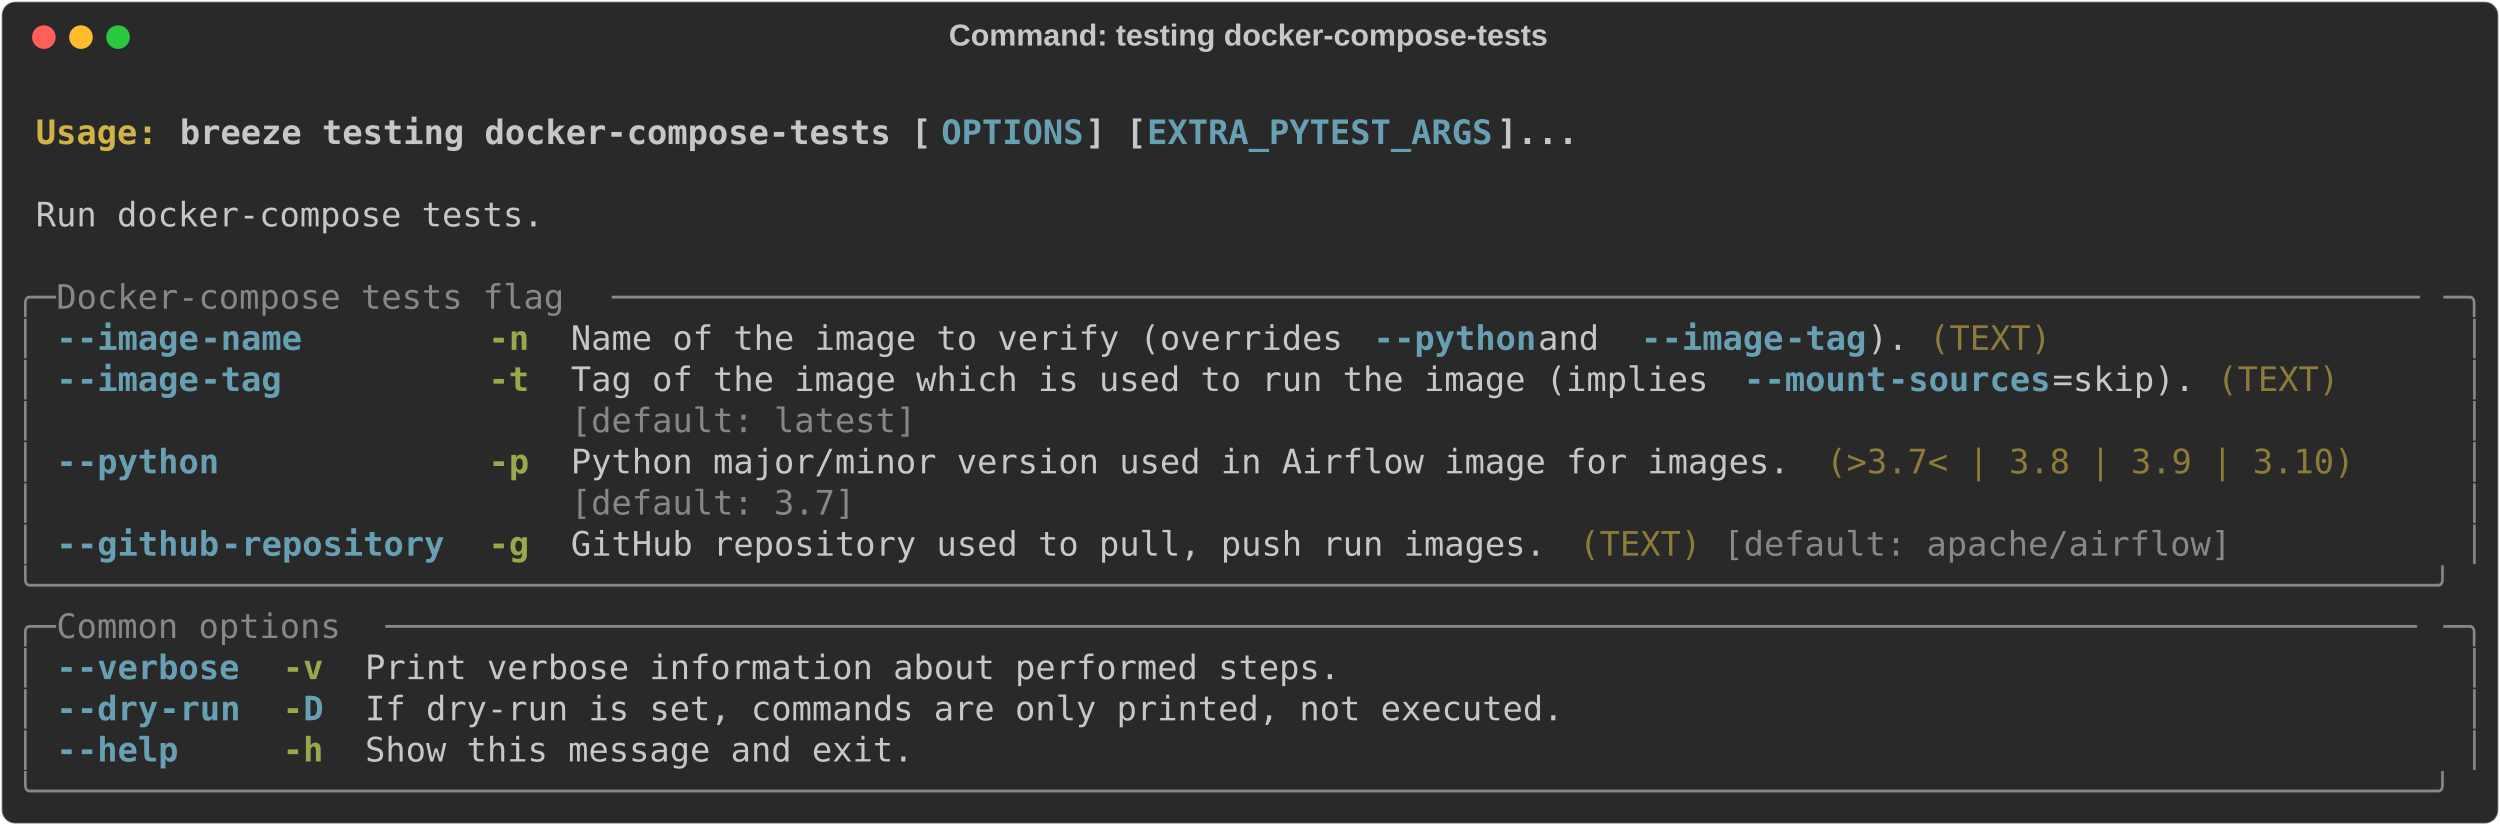
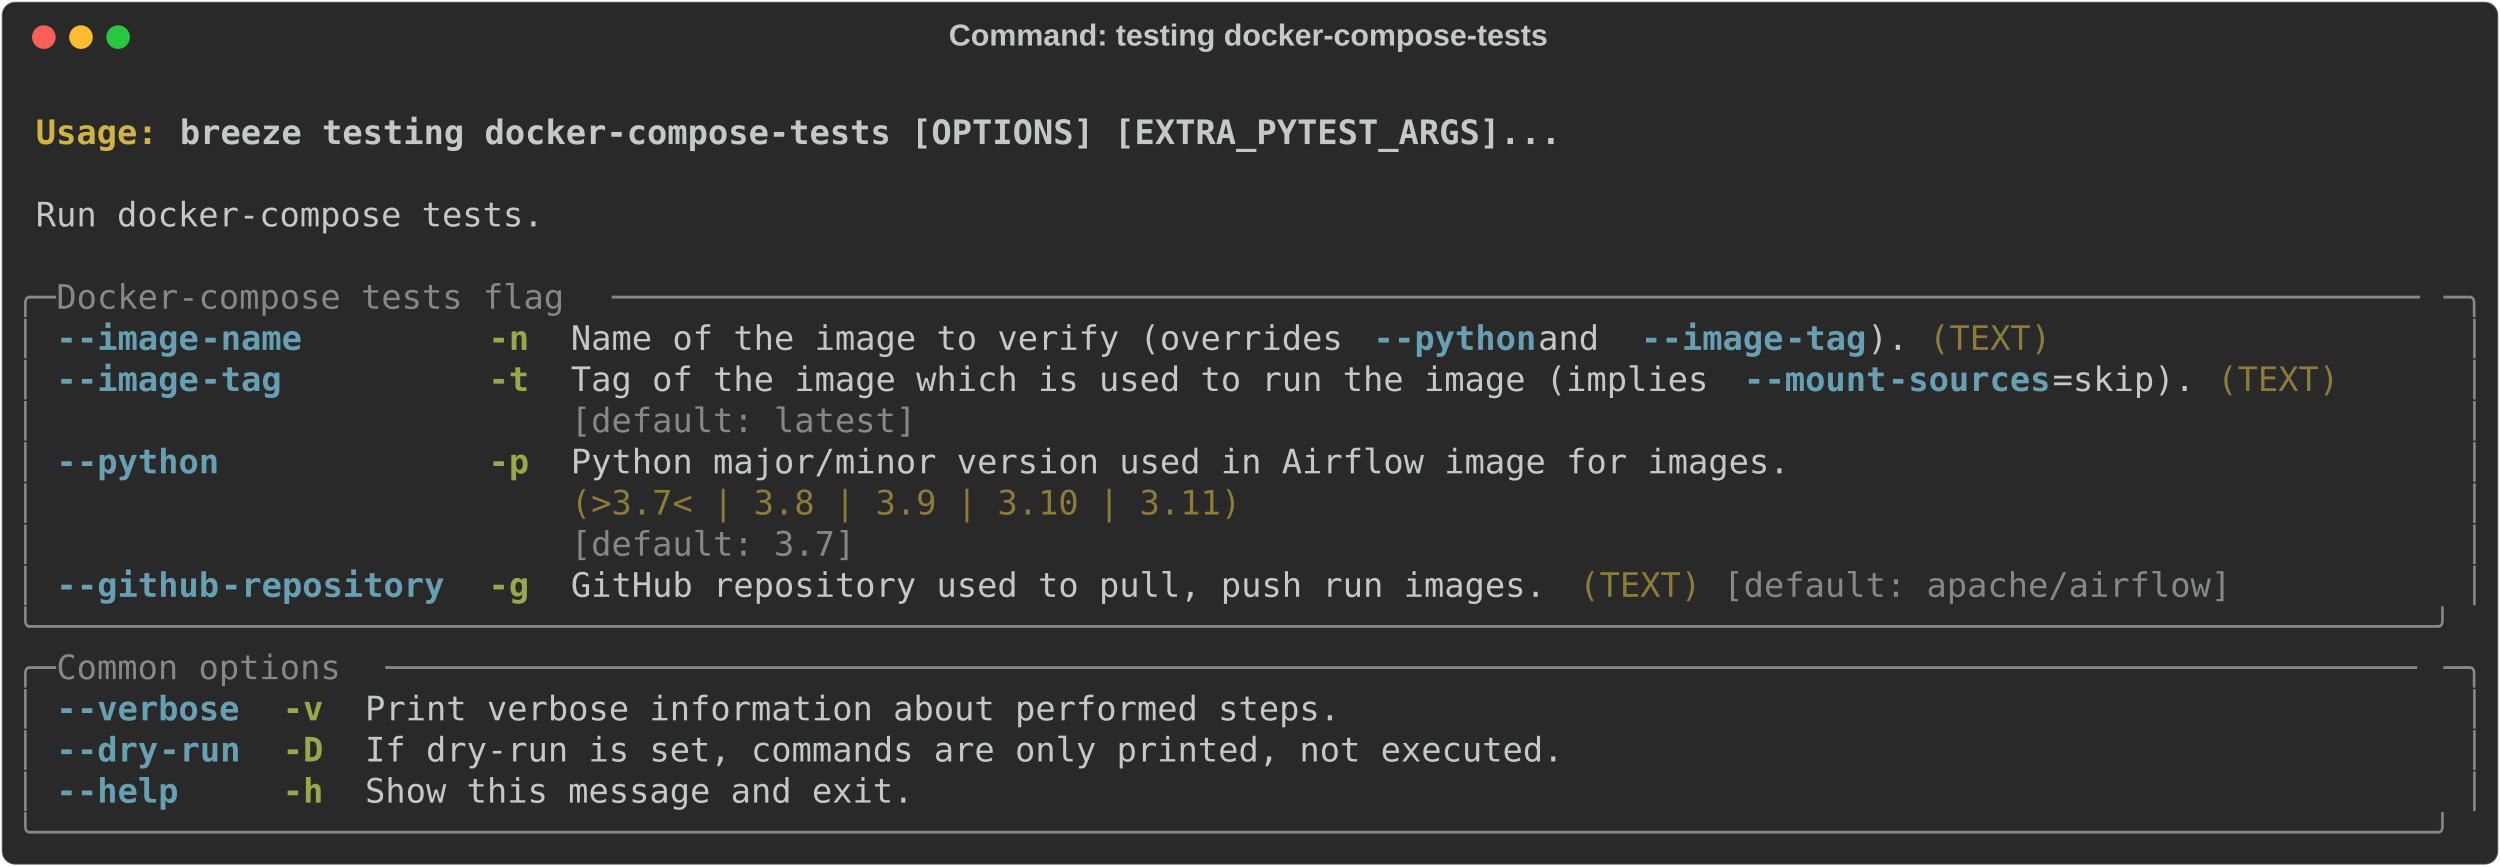
- <svg xmlns="http://www.w3.org/2000/svg" class="rich-terminal" viewBox="0 0 1482 489.2">
+ <svg xmlns="http://www.w3.org/2000/svg" class="rich-terminal" viewBox="0 0 1482 513.6">
  <style>

    @font-face {
        font-family: "Fira Code";
        src: local("FiraCode-Regular"),
                url("https://cdnjs.cloudflare.com/ajax/libs/firacode/6.2.0/woff2/FiraCode-Regular.woff2") format("woff2"),
                url("https://cdnjs.cloudflare.com/ajax/libs/firacode/6.2.0/woff/FiraCode-Regular.woff") format("woff");
        font-style: normal;
        font-weight: 400;
    }
    @font-face {
        font-family: "Fira Code";
        src: local("FiraCode-Bold"),
                url("https://cdnjs.cloudflare.com/ajax/libs/firacode/6.2.0/woff2/FiraCode-Bold.woff2") format("woff2"),
                url("https://cdnjs.cloudflare.com/ajax/libs/firacode/6.2.0/woff/FiraCode-Bold.woff") format("woff");
        font-style: bold;
        font-weight: 700;
    }

    .breeze-testing-docker-compose-tests-matrix {
        font-family: Fira Code, monospace;
        font-size: 20px;
        line-height: 24.4px;
        font-variant-east-asian: full-width;
    }

    .breeze-testing-docker-compose-tests-title {
        font-size: 18px;
        font-weight: bold;
        font-family: arial;
    }

    .breeze-testing-docker-compose-tests-r1 { fill: #c5c8c6;font-weight: bold }
.breeze-testing-docker-compose-tests-r2 { fill: #c5c8c6 }
.breeze-testing-docker-compose-tests-r3 { fill: #d0b344;font-weight: bold }
- .breeze-testing-docker-compose-tests-r4 { fill: #68a0b3;font-weight: bold }
- .breeze-testing-docker-compose-tests-r5 { fill: #868887 }
+ .breeze-testing-docker-compose-tests-r4 { fill: #868887 }
+ .breeze-testing-docker-compose-tests-r5 { fill: #68a0b3;font-weight: bold }
.breeze-testing-docker-compose-tests-r6 { fill: #98a84b;font-weight: bold }
.breeze-testing-docker-compose-tests-r7 { fill: #8d7b39 }
    </style>
  <defs>
    <clipPath id="breeze-testing-docker-compose-tests-clip-terminal">
-       <rect x="0" y="0" width="1463.0" height="438.2" />
+       <rect x="0" y="0" width="1463.0" height="462.6" />
    </clipPath>
    <clipPath id="breeze-testing-docker-compose-tests-line-0">
      <rect x="0" y="1.5" width="1464" height="24.65" />
    </clipPath>
    <clipPath id="breeze-testing-docker-compose-tests-line-1">
      <rect x="0" y="25.9" width="1464" height="24.65" />
    </clipPath>
    <clipPath id="breeze-testing-docker-compose-tests-line-2">
      <rect x="0" y="50.3" width="1464" height="24.65" />
    </clipPath>
    <clipPath id="breeze-testing-docker-compose-tests-line-3">
      <rect x="0" y="74.7" width="1464" height="24.65" />
    </clipPath>
    <clipPath id="breeze-testing-docker-compose-tests-line-4">
      <rect x="0" y="99.1" width="1464" height="24.65" />
    </clipPath>
    <clipPath id="breeze-testing-docker-compose-tests-line-5">
      <rect x="0" y="123.5" width="1464" height="24.65" />
    </clipPath>
    <clipPath id="breeze-testing-docker-compose-tests-line-6">
      <rect x="0" y="147.9" width="1464" height="24.65" />
    </clipPath>
    <clipPath id="breeze-testing-docker-compose-tests-line-7">
      <rect x="0" y="172.3" width="1464" height="24.65" />
    </clipPath>
    <clipPath id="breeze-testing-docker-compose-tests-line-8">
      <rect x="0" y="196.7" width="1464" height="24.65" />
    </clipPath>
    <clipPath id="breeze-testing-docker-compose-tests-line-9">
      <rect x="0" y="221.1" width="1464" height="24.65" />
    </clipPath>
    <clipPath id="breeze-testing-docker-compose-tests-line-10">
      <rect x="0" y="245.5" width="1464" height="24.65" />
    </clipPath>
    <clipPath id="breeze-testing-docker-compose-tests-line-11">
      <rect x="0" y="269.9" width="1464" height="24.65" />
    </clipPath>
    <clipPath id="breeze-testing-docker-compose-tests-line-12">
      <rect x="0" y="294.3" width="1464" height="24.65" />
    </clipPath>
    <clipPath id="breeze-testing-docker-compose-tests-line-13">
      <rect x="0" y="318.7" width="1464" height="24.65" />
    </clipPath>
    <clipPath id="breeze-testing-docker-compose-tests-line-14">
      <rect x="0" y="343.1" width="1464" height="24.65" />
    </clipPath>
    <clipPath id="breeze-testing-docker-compose-tests-line-15">
      <rect x="0" y="367.5" width="1464" height="24.65" />
    </clipPath>
    <clipPath id="breeze-testing-docker-compose-tests-line-16">
      <rect x="0" y="391.9" width="1464" height="24.65" />
    </clipPath>
+     <clipPath id="breeze-testing-docker-compose-tests-line-17">
+       <rect x="0" y="416.3" width="1464" height="24.65" />
+     </clipPath>
  </defs>
-   <rect fill="#292929" stroke="rgba(255,255,255,0.35)" stroke-width="1" x="1" y="1" width="1480" height="487.2" rx="8" />
+   <rect fill="#292929" stroke="rgba(255,255,255,0.35)" stroke-width="1" x="1" y="1" width="1480" height="511.6" rx="8" />
  <text class="breeze-testing-docker-compose-tests-title" fill="#c5c8c6" text-anchor="middle" x="740" y="27">Command: testing docker-compose-tests</text>
  <g transform="translate(26,22)">
    <circle cx="0" cy="0" r="7" fill="#ff5f57" />
    <circle cx="22" cy="0" r="7" fill="#febc2e" />
    <circle cx="44" cy="0" r="7" fill="#28c840" />
  </g>
  <g transform="translate(9, 41)" clip-path="url(#breeze-testing-docker-compose-tests-clip-terminal)">
    <g class="breeze-testing-docker-compose-tests-matrix">
      <text class="breeze-testing-docker-compose-tests-r2" x="1464" y="20" textLength="12.2" clip-path="url(#breeze-testing-docker-compose-tests-line-0)">
</text>
      <text class="breeze-testing-docker-compose-tests-r3" x="12.2" y="44.4" textLength="85.4" clip-path="url(#breeze-testing-docker-compose-tests-line-1)">Usage: </text>
-       <text class="breeze-testing-docker-compose-tests-r1" x="97.6" y="44.4" textLength="451.4" clip-path="url(#breeze-testing-docker-compose-tests-line-1)">breeze testing docker-compose-tests [</text>
-       <text class="breeze-testing-docker-compose-tests-r4" x="549" y="44.4" textLength="85.4" clip-path="url(#breeze-testing-docker-compose-tests-line-1)">OPTIONS</text>
-       <text class="breeze-testing-docker-compose-tests-r1" x="634.4" y="44.4" textLength="36.6" clip-path="url(#breeze-testing-docker-compose-tests-line-1)">] [</text>
-       <text class="breeze-testing-docker-compose-tests-r4" x="671" y="44.4" textLength="207.4" clip-path="url(#breeze-testing-docker-compose-tests-line-1)">EXTRA_PYTEST_ARGS</text>
-       <text class="breeze-testing-docker-compose-tests-r1" x="878.4" y="44.4" textLength="48.8" clip-path="url(#breeze-testing-docker-compose-tests-line-1)">]...</text>
+       <text class="breeze-testing-docker-compose-tests-r1" x="97.6" y="44.4" textLength="829.6" clip-path="url(#breeze-testing-docker-compose-tests-line-1)">breeze testing docker-compose-tests [OPTIONS] [EXTRA_PYTEST_ARGS]...</text>
      <text class="breeze-testing-docker-compose-tests-r2" x="1464" y="44.4" textLength="12.2" clip-path="url(#breeze-testing-docker-compose-tests-line-1)">
</text>
      <text class="breeze-testing-docker-compose-tests-r2" x="1464" y="68.8" textLength="12.2" clip-path="url(#breeze-testing-docker-compose-tests-line-2)">
</text>
      <text class="breeze-testing-docker-compose-tests-r2" x="12.2" y="93.2" textLength="305" clip-path="url(#breeze-testing-docker-compose-tests-line-3)">Run docker-compose tests.</text>
      <text class="breeze-testing-docker-compose-tests-r2" x="1464" y="93.2" textLength="12.2" clip-path="url(#breeze-testing-docker-compose-tests-line-3)">
</text>
      <text class="breeze-testing-docker-compose-tests-r2" x="1464" y="117.6" textLength="12.2" clip-path="url(#breeze-testing-docker-compose-tests-line-4)">
</text>
-       <text class="breeze-testing-docker-compose-tests-r5" x="0" y="142" textLength="24.4" clip-path="url(#breeze-testing-docker-compose-tests-line-5)">╭─</text>
-       <text class="breeze-testing-docker-compose-tests-r5" x="24.4" y="142" textLength="329.4" clip-path="url(#breeze-testing-docker-compose-tests-line-5)"> Docker-compose tests flag </text>
-       <text class="breeze-testing-docker-compose-tests-r5" x="353.8" y="142" textLength="1085.8" clip-path="url(#breeze-testing-docker-compose-tests-line-5)">─────────────────────────────────────────────────────────────────────────────────────────</text>
-       <text class="breeze-testing-docker-compose-tests-r5" x="1439.6" y="142" textLength="24.4" clip-path="url(#breeze-testing-docker-compose-tests-line-5)">─╮</text>
+       <text class="breeze-testing-docker-compose-tests-r4" x="0" y="142" textLength="24.4" clip-path="url(#breeze-testing-docker-compose-tests-line-5)">╭─</text>
+       <text class="breeze-testing-docker-compose-tests-r4" x="24.4" y="142" textLength="329.4" clip-path="url(#breeze-testing-docker-compose-tests-line-5)"> Docker-compose tests flag </text>
+       <text class="breeze-testing-docker-compose-tests-r4" x="353.8" y="142" textLength="1085.8" clip-path="url(#breeze-testing-docker-compose-tests-line-5)">─────────────────────────────────────────────────────────────────────────────────────────</text>
+       <text class="breeze-testing-docker-compose-tests-r4" x="1439.6" y="142" textLength="24.4" clip-path="url(#breeze-testing-docker-compose-tests-line-5)">─╮</text>
      <text class="breeze-testing-docker-compose-tests-r2" x="1464" y="142" textLength="12.2" clip-path="url(#breeze-testing-docker-compose-tests-line-5)">
</text>
-       <text class="breeze-testing-docker-compose-tests-r5" x="0" y="166.4" textLength="12.2" clip-path="url(#breeze-testing-docker-compose-tests-line-6)">│</text>
-       <text class="breeze-testing-docker-compose-tests-r4" x="24.4" y="166.4" textLength="12.2" clip-path="url(#breeze-testing-docker-compose-tests-line-6)">-</text>
-       <text class="breeze-testing-docker-compose-tests-r4" x="36.6" y="166.4" textLength="73.2" clip-path="url(#breeze-testing-docker-compose-tests-line-6)">-image</text>
-       <text class="breeze-testing-docker-compose-tests-r4" x="109.8" y="166.4" textLength="61" clip-path="url(#breeze-testing-docker-compose-tests-line-6)">-name</text>
+       <text class="breeze-testing-docker-compose-tests-r4" x="0" y="166.4" textLength="12.2" clip-path="url(#breeze-testing-docker-compose-tests-line-6)">│</text>
+       <text class="breeze-testing-docker-compose-tests-r5" x="24.4" y="166.4" textLength="12.2" clip-path="url(#breeze-testing-docker-compose-tests-line-6)">-</text>
+       <text class="breeze-testing-docker-compose-tests-r5" x="36.6" y="166.4" textLength="73.2" clip-path="url(#breeze-testing-docker-compose-tests-line-6)">-image</text>
+       <text class="breeze-testing-docker-compose-tests-r5" x="109.8" y="166.4" textLength="61" clip-path="url(#breeze-testing-docker-compose-tests-line-6)">-name</text>
      <text class="breeze-testing-docker-compose-tests-r6" x="280.6" y="166.4" textLength="24.4" clip-path="url(#breeze-testing-docker-compose-tests-line-6)">-n</text>
      <text class="breeze-testing-docker-compose-tests-r2" x="329.4" y="166.4" textLength="475.8" clip-path="url(#breeze-testing-docker-compose-tests-line-6)">Name of the image to verify (overrides </text>
-       <text class="breeze-testing-docker-compose-tests-r4" x="805.2" y="166.4" textLength="12.2" clip-path="url(#breeze-testing-docker-compose-tests-line-6)">-</text>
-       <text class="breeze-testing-docker-compose-tests-r4" x="817.4" y="166.4" textLength="85.4" clip-path="url(#breeze-testing-docker-compose-tests-line-6)">-python</text>
+       <text class="breeze-testing-docker-compose-tests-r5" x="805.2" y="166.4" textLength="12.2" clip-path="url(#breeze-testing-docker-compose-tests-line-6)">-</text>
+       <text class="breeze-testing-docker-compose-tests-r5" x="817.4" y="166.4" textLength="85.4" clip-path="url(#breeze-testing-docker-compose-tests-line-6)">-python</text>
      <text class="breeze-testing-docker-compose-tests-r2" x="902.8" y="166.4" textLength="61" clip-path="url(#breeze-testing-docker-compose-tests-line-6)"> and </text>
-       <text class="breeze-testing-docker-compose-tests-r4" x="963.8" y="166.4" textLength="12.2" clip-path="url(#breeze-testing-docker-compose-tests-line-6)">-</text>
-       <text class="breeze-testing-docker-compose-tests-r4" x="976" y="166.4" textLength="73.2" clip-path="url(#breeze-testing-docker-compose-tests-line-6)">-image</text>
-       <text class="breeze-testing-docker-compose-tests-r4" x="1049.2" y="166.4" textLength="48.8" clip-path="url(#breeze-testing-docker-compose-tests-line-6)">-tag</text>
+       <text class="breeze-testing-docker-compose-tests-r5" x="963.8" y="166.4" textLength="12.2" clip-path="url(#breeze-testing-docker-compose-tests-line-6)">-</text>
+       <text class="breeze-testing-docker-compose-tests-r5" x="976" y="166.4" textLength="73.2" clip-path="url(#breeze-testing-docker-compose-tests-line-6)">-image</text>
+       <text class="breeze-testing-docker-compose-tests-r5" x="1049.2" y="166.4" textLength="48.8" clip-path="url(#breeze-testing-docker-compose-tests-line-6)">-tag</text>
      <text class="breeze-testing-docker-compose-tests-r2" x="1098" y="166.4" textLength="24.4" clip-path="url(#breeze-testing-docker-compose-tests-line-6)">).</text>
      <text class="breeze-testing-docker-compose-tests-r7" x="1134.6" y="166.4" textLength="73.2" clip-path="url(#breeze-testing-docker-compose-tests-line-6)">(TEXT)</text>
-       <text class="breeze-testing-docker-compose-tests-r5" x="1451.8" y="166.4" textLength="12.2" clip-path="url(#breeze-testing-docker-compose-tests-line-6)">│</text>
+       <text class="breeze-testing-docker-compose-tests-r4" x="1451.8" y="166.4" textLength="12.2" clip-path="url(#breeze-testing-docker-compose-tests-line-6)">│</text>
      <text class="breeze-testing-docker-compose-tests-r2" x="1464" y="166.4" textLength="12.2" clip-path="url(#breeze-testing-docker-compose-tests-line-6)">
</text>
-       <text class="breeze-testing-docker-compose-tests-r5" x="0" y="190.8" textLength="12.2" clip-path="url(#breeze-testing-docker-compose-tests-line-7)">│</text>
-       <text class="breeze-testing-docker-compose-tests-r4" x="24.4" y="190.8" textLength="12.2" clip-path="url(#breeze-testing-docker-compose-tests-line-7)">-</text>
-       <text class="breeze-testing-docker-compose-tests-r4" x="36.6" y="190.8" textLength="73.2" clip-path="url(#breeze-testing-docker-compose-tests-line-7)">-image</text>
-       <text class="breeze-testing-docker-compose-tests-r4" x="109.8" y="190.8" textLength="48.8" clip-path="url(#breeze-testing-docker-compose-tests-line-7)">-tag</text>
+       <text class="breeze-testing-docker-compose-tests-r4" x="0" y="190.8" textLength="12.2" clip-path="url(#breeze-testing-docker-compose-tests-line-7)">│</text>
+       <text class="breeze-testing-docker-compose-tests-r5" x="24.4" y="190.8" textLength="12.2" clip-path="url(#breeze-testing-docker-compose-tests-line-7)">-</text>
+       <text class="breeze-testing-docker-compose-tests-r5" x="36.6" y="190.8" textLength="73.2" clip-path="url(#breeze-testing-docker-compose-tests-line-7)">-image</text>
+       <text class="breeze-testing-docker-compose-tests-r5" x="109.8" y="190.8" textLength="48.8" clip-path="url(#breeze-testing-docker-compose-tests-line-7)">-tag</text>
      <text class="breeze-testing-docker-compose-tests-r6" x="280.6" y="190.8" textLength="24.4" clip-path="url(#breeze-testing-docker-compose-tests-line-7)">-t</text>
      <text class="breeze-testing-docker-compose-tests-r2" x="329.4" y="190.8" textLength="695.4" clip-path="url(#breeze-testing-docker-compose-tests-line-7)">Tag of the image which is used to run the image (implies </text>
-       <text class="breeze-testing-docker-compose-tests-r4" x="1024.8" y="190.8" textLength="12.2" clip-path="url(#breeze-testing-docker-compose-tests-line-7)">-</text>
-       <text class="breeze-testing-docker-compose-tests-r4" x="1037" y="190.8" textLength="73.2" clip-path="url(#breeze-testing-docker-compose-tests-line-7)">-mount</text>
-       <text class="breeze-testing-docker-compose-tests-r4" x="1110.2" y="190.8" textLength="97.6" clip-path="url(#breeze-testing-docker-compose-tests-line-7)">-sources</text>
+       <text class="breeze-testing-docker-compose-tests-r5" x="1024.8" y="190.8" textLength="12.2" clip-path="url(#breeze-testing-docker-compose-tests-line-7)">-</text>
+       <text class="breeze-testing-docker-compose-tests-r5" x="1037" y="190.8" textLength="73.2" clip-path="url(#breeze-testing-docker-compose-tests-line-7)">-mount</text>
+       <text class="breeze-testing-docker-compose-tests-r5" x="1110.2" y="190.8" textLength="97.6" clip-path="url(#breeze-testing-docker-compose-tests-line-7)">-sources</text>
      <text class="breeze-testing-docker-compose-tests-r2" x="1207.8" y="190.8" textLength="85.4" clip-path="url(#breeze-testing-docker-compose-tests-line-7)">=skip).</text>
      <text class="breeze-testing-docker-compose-tests-r7" x="1305.4" y="190.8" textLength="73.2" clip-path="url(#breeze-testing-docker-compose-tests-line-7)">(TEXT)</text>
-       <text class="breeze-testing-docker-compose-tests-r5" x="1451.8" y="190.8" textLength="12.2" clip-path="url(#breeze-testing-docker-compose-tests-line-7)">│</text>
+       <text class="breeze-testing-docker-compose-tests-r4" x="1451.8" y="190.8" textLength="12.2" clip-path="url(#breeze-testing-docker-compose-tests-line-7)">│</text>
      <text class="breeze-testing-docker-compose-tests-r2" x="1464" y="190.8" textLength="12.2" clip-path="url(#breeze-testing-docker-compose-tests-line-7)">
</text>
-       <text class="breeze-testing-docker-compose-tests-r5" x="0" y="215.2" textLength="12.2" clip-path="url(#breeze-testing-docker-compose-tests-line-8)">│</text>
-       <text class="breeze-testing-docker-compose-tests-r5" x="329.4" y="215.2" textLength="963.8" clip-path="url(#breeze-testing-docker-compose-tests-line-8)">[default: latest]                                                              </text>
-       <text class="breeze-testing-docker-compose-tests-r5" x="1451.8" y="215.2" textLength="12.2" clip-path="url(#breeze-testing-docker-compose-tests-line-8)">│</text>
+       <text class="breeze-testing-docker-compose-tests-r4" x="0" y="215.2" textLength="12.2" clip-path="url(#breeze-testing-docker-compose-tests-line-8)">│</text>
+       <text class="breeze-testing-docker-compose-tests-r4" x="329.4" y="215.2" textLength="963.8" clip-path="url(#breeze-testing-docker-compose-tests-line-8)">[default: latest]                                                              </text>
+       <text class="breeze-testing-docker-compose-tests-r4" x="1451.8" y="215.2" textLength="12.2" clip-path="url(#breeze-testing-docker-compose-tests-line-8)">│</text>
      <text class="breeze-testing-docker-compose-tests-r2" x="1464" y="215.2" textLength="12.2" clip-path="url(#breeze-testing-docker-compose-tests-line-8)">
</text>
-       <text class="breeze-testing-docker-compose-tests-r5" x="0" y="239.6" textLength="12.2" clip-path="url(#breeze-testing-docker-compose-tests-line-9)">│</text>
-       <text class="breeze-testing-docker-compose-tests-r4" x="24.4" y="239.6" textLength="12.2" clip-path="url(#breeze-testing-docker-compose-tests-line-9)">-</text>
-       <text class="breeze-testing-docker-compose-tests-r4" x="36.6" y="239.6" textLength="85.4" clip-path="url(#breeze-testing-docker-compose-tests-line-9)">-python</text>
+       <text class="breeze-testing-docker-compose-tests-r4" x="0" y="239.6" textLength="12.2" clip-path="url(#breeze-testing-docker-compose-tests-line-9)">│</text>
+       <text class="breeze-testing-docker-compose-tests-r5" x="24.4" y="239.6" textLength="12.2" clip-path="url(#breeze-testing-docker-compose-tests-line-9)">-</text>
+       <text class="breeze-testing-docker-compose-tests-r5" x="36.6" y="239.6" textLength="85.4" clip-path="url(#breeze-testing-docker-compose-tests-line-9)">-python</text>
      <text class="breeze-testing-docker-compose-tests-r6" x="280.6" y="239.6" textLength="24.4" clip-path="url(#breeze-testing-docker-compose-tests-line-9)">-p</text>
      <text class="breeze-testing-docker-compose-tests-r2" x="329.4" y="239.6" textLength="732" clip-path="url(#breeze-testing-docker-compose-tests-line-9)">Python major/minor version used in Airflow image for images.</text>
-       <text class="breeze-testing-docker-compose-tests-r7" x="1073.6" y="239.6" textLength="317.2" clip-path="url(#breeze-testing-docker-compose-tests-line-9)">(&gt;3.7&lt; | 3.8 | 3.9 | 3.10)</text>
-       <text class="breeze-testing-docker-compose-tests-r5" x="1451.8" y="239.6" textLength="12.2" clip-path="url(#breeze-testing-docker-compose-tests-line-9)">│</text>
+       <text class="breeze-testing-docker-compose-tests-r4" x="1451.8" y="239.6" textLength="12.2" clip-path="url(#breeze-testing-docker-compose-tests-line-9)">│</text>
      <text class="breeze-testing-docker-compose-tests-r2" x="1464" y="239.6" textLength="12.2" clip-path="url(#breeze-testing-docker-compose-tests-line-9)">
</text>
-       <text class="breeze-testing-docker-compose-tests-r5" x="0" y="264" textLength="12.2" clip-path="url(#breeze-testing-docker-compose-tests-line-10)">│</text>
-       <text class="breeze-testing-docker-compose-tests-r5" x="329.4" y="264" textLength="732" clip-path="url(#breeze-testing-docker-compose-tests-line-10)">[default: 3.7]                                              </text>
-       <text class="breeze-testing-docker-compose-tests-r5" x="1451.8" y="264" textLength="12.2" clip-path="url(#breeze-testing-docker-compose-tests-line-10)">│</text>
+       <text class="breeze-testing-docker-compose-tests-r4" x="0" y="264" textLength="12.2" clip-path="url(#breeze-testing-docker-compose-tests-line-10)">│</text>
+       <text class="breeze-testing-docker-compose-tests-r7" x="329.4" y="264" textLength="732" clip-path="url(#breeze-testing-docker-compose-tests-line-10)">(&gt;3.7&lt; | 3.8 | 3.9 | 3.10 | 3.11)                           </text>
+       <text class="breeze-testing-docker-compose-tests-r4" x="1451.8" y="264" textLength="12.2" clip-path="url(#breeze-testing-docker-compose-tests-line-10)">│</text>
      <text class="breeze-testing-docker-compose-tests-r2" x="1464" y="264" textLength="12.2" clip-path="url(#breeze-testing-docker-compose-tests-line-10)">
</text>
-       <text class="breeze-testing-docker-compose-tests-r5" x="0" y="288.4" textLength="12.2" clip-path="url(#breeze-testing-docker-compose-tests-line-11)">│</text>
-       <text class="breeze-testing-docker-compose-tests-r4" x="24.4" y="288.4" textLength="12.2" clip-path="url(#breeze-testing-docker-compose-tests-line-11)">-</text>
-       <text class="breeze-testing-docker-compose-tests-r4" x="36.6" y="288.4" textLength="85.4" clip-path="url(#breeze-testing-docker-compose-tests-line-11)">-github</text>
-       <text class="breeze-testing-docker-compose-tests-r4" x="122" y="288.4" textLength="134.2" clip-path="url(#breeze-testing-docker-compose-tests-line-11)">-repository</text>
-       <text class="breeze-testing-docker-compose-tests-r6" x="280.6" y="288.4" textLength="24.4" clip-path="url(#breeze-testing-docker-compose-tests-line-11)">-g</text>
-       <text class="breeze-testing-docker-compose-tests-r2" x="329.4" y="288.4" textLength="585.6" clip-path="url(#breeze-testing-docker-compose-tests-line-11)">GitHub repository used to pull, push run images.</text>
-       <text class="breeze-testing-docker-compose-tests-r7" x="927.2" y="288.4" textLength="73.2" clip-path="url(#breeze-testing-docker-compose-tests-line-11)">(TEXT)</text>
-       <text class="breeze-testing-docker-compose-tests-r5" x="1012.6" y="288.4" textLength="305" clip-path="url(#breeze-testing-docker-compose-tests-line-11)">[default: apache/airflow]</text>
-       <text class="breeze-testing-docker-compose-tests-r5" x="1451.8" y="288.4" textLength="12.2" clip-path="url(#breeze-testing-docker-compose-tests-line-11)">│</text>
+       <text class="breeze-testing-docker-compose-tests-r4" x="0" y="288.4" textLength="12.2" clip-path="url(#breeze-testing-docker-compose-tests-line-11)">│</text>
+       <text class="breeze-testing-docker-compose-tests-r4" x="329.4" y="288.4" textLength="732" clip-path="url(#breeze-testing-docker-compose-tests-line-11)">[default: 3.7]                                              </text>
+       <text class="breeze-testing-docker-compose-tests-r4" x="1451.8" y="288.4" textLength="12.2" clip-path="url(#breeze-testing-docker-compose-tests-line-11)">│</text>
      <text class="breeze-testing-docker-compose-tests-r2" x="1464" y="288.4" textLength="12.2" clip-path="url(#breeze-testing-docker-compose-tests-line-11)">
</text>
-       <text class="breeze-testing-docker-compose-tests-r5" x="0" y="312.8" textLength="1464" clip-path="url(#breeze-testing-docker-compose-tests-line-12)">╰──────────────────────────────────────────────────────────────────────────────────────────────────────────────────────╯</text>
+       <text class="breeze-testing-docker-compose-tests-r4" x="0" y="312.8" textLength="12.2" clip-path="url(#breeze-testing-docker-compose-tests-line-12)">│</text>
+       <text class="breeze-testing-docker-compose-tests-r5" x="24.4" y="312.8" textLength="12.2" clip-path="url(#breeze-testing-docker-compose-tests-line-12)">-</text>
+       <text class="breeze-testing-docker-compose-tests-r5" x="36.6" y="312.8" textLength="85.4" clip-path="url(#breeze-testing-docker-compose-tests-line-12)">-github</text>
+       <text class="breeze-testing-docker-compose-tests-r5" x="122" y="312.8" textLength="134.2" clip-path="url(#breeze-testing-docker-compose-tests-line-12)">-repository</text>
+       <text class="breeze-testing-docker-compose-tests-r6" x="280.6" y="312.8" textLength="24.4" clip-path="url(#breeze-testing-docker-compose-tests-line-12)">-g</text>
+       <text class="breeze-testing-docker-compose-tests-r2" x="329.4" y="312.8" textLength="585.6" clip-path="url(#breeze-testing-docker-compose-tests-line-12)">GitHub repository used to pull, push run images.</text>
+       <text class="breeze-testing-docker-compose-tests-r7" x="927.2" y="312.8" textLength="73.2" clip-path="url(#breeze-testing-docker-compose-tests-line-12)">(TEXT)</text>
+       <text class="breeze-testing-docker-compose-tests-r4" x="1012.6" y="312.8" textLength="305" clip-path="url(#breeze-testing-docker-compose-tests-line-12)">[default: apache/airflow]</text>
+       <text class="breeze-testing-docker-compose-tests-r4" x="1451.8" y="312.8" textLength="12.2" clip-path="url(#breeze-testing-docker-compose-tests-line-12)">│</text>
      <text class="breeze-testing-docker-compose-tests-r2" x="1464" y="312.8" textLength="12.2" clip-path="url(#breeze-testing-docker-compose-tests-line-12)">
</text>
-       <text class="breeze-testing-docker-compose-tests-r5" x="0" y="337.2" textLength="24.4" clip-path="url(#breeze-testing-docker-compose-tests-line-13)">╭─</text>
-       <text class="breeze-testing-docker-compose-tests-r5" x="24.4" y="337.2" textLength="195.2" clip-path="url(#breeze-testing-docker-compose-tests-line-13)"> Common options </text>
-       <text class="breeze-testing-docker-compose-tests-r5" x="219.6" y="337.2" textLength="1220" clip-path="url(#breeze-testing-docker-compose-tests-line-13)">────────────────────────────────────────────────────────────────────────────────────────────────────</text>
-       <text class="breeze-testing-docker-compose-tests-r5" x="1439.6" y="337.2" textLength="24.4" clip-path="url(#breeze-testing-docker-compose-tests-line-13)">─╮</text>
+       <text class="breeze-testing-docker-compose-tests-r4" x="0" y="337.2" textLength="1464" clip-path="url(#breeze-testing-docker-compose-tests-line-13)">╰──────────────────────────────────────────────────────────────────────────────────────────────────────────────────────╯</text>
      <text class="breeze-testing-docker-compose-tests-r2" x="1464" y="337.2" textLength="12.2" clip-path="url(#breeze-testing-docker-compose-tests-line-13)">
</text>
-       <text class="breeze-testing-docker-compose-tests-r5" x="0" y="361.6" textLength="12.2" clip-path="url(#breeze-testing-docker-compose-tests-line-14)">│</text>
-       <text class="breeze-testing-docker-compose-tests-r4" x="24.4" y="361.6" textLength="12.2" clip-path="url(#breeze-testing-docker-compose-tests-line-14)">-</text>
-       <text class="breeze-testing-docker-compose-tests-r4" x="36.6" y="361.6" textLength="97.6" clip-path="url(#breeze-testing-docker-compose-tests-line-14)">-verbose</text>
-       <text class="breeze-testing-docker-compose-tests-r6" x="158.6" y="361.6" textLength="24.4" clip-path="url(#breeze-testing-docker-compose-tests-line-14)">-v</text>
-       <text class="breeze-testing-docker-compose-tests-r2" x="207.4" y="361.6" textLength="585.6" clip-path="url(#breeze-testing-docker-compose-tests-line-14)">Print verbose information about performed steps.</text>
-       <text class="breeze-testing-docker-compose-tests-r5" x="1451.8" y="361.6" textLength="12.2" clip-path="url(#breeze-testing-docker-compose-tests-line-14)">│</text>
+       <text class="breeze-testing-docker-compose-tests-r4" x="0" y="361.6" textLength="24.4" clip-path="url(#breeze-testing-docker-compose-tests-line-14)">╭─</text>
+       <text class="breeze-testing-docker-compose-tests-r4" x="24.4" y="361.6" textLength="195.2" clip-path="url(#breeze-testing-docker-compose-tests-line-14)"> Common options </text>
+       <text class="breeze-testing-docker-compose-tests-r4" x="219.6" y="361.6" textLength="1220" clip-path="url(#breeze-testing-docker-compose-tests-line-14)">────────────────────────────────────────────────────────────────────────────────────────────────────</text>
+       <text class="breeze-testing-docker-compose-tests-r4" x="1439.6" y="361.6" textLength="24.4" clip-path="url(#breeze-testing-docker-compose-tests-line-14)">─╮</text>
      <text class="breeze-testing-docker-compose-tests-r2" x="1464" y="361.6" textLength="12.2" clip-path="url(#breeze-testing-docker-compose-tests-line-14)">
</text>
-       <text class="breeze-testing-docker-compose-tests-r5" x="0" y="386" textLength="12.2" clip-path="url(#breeze-testing-docker-compose-tests-line-15)">│</text>
-       <text class="breeze-testing-docker-compose-tests-r4" x="24.4" y="386" textLength="12.2" clip-path="url(#breeze-testing-docker-compose-tests-line-15)">-</text>
-       <text class="breeze-testing-docker-compose-tests-r4" x="36.6" y="386" textLength="48.8" clip-path="url(#breeze-testing-docker-compose-tests-line-15)">-dry</text>
-       <text class="breeze-testing-docker-compose-tests-r4" x="85.4" y="386" textLength="48.8" clip-path="url(#breeze-testing-docker-compose-tests-line-15)">-run</text>
-       <text class="breeze-testing-docker-compose-tests-r6" x="158.6" y="386" textLength="12.2" clip-path="url(#breeze-testing-docker-compose-tests-line-15)">-</text>
-       <text class="breeze-testing-docker-compose-tests-r4" x="170.8" y="386" textLength="12.2" clip-path="url(#breeze-testing-docker-compose-tests-line-15)">D</text>
-       <text class="breeze-testing-docker-compose-tests-r2" x="207.4" y="386" textLength="719.8" clip-path="url(#breeze-testing-docker-compose-tests-line-15)">If dry-run is set, commands are only printed, not executed.</text>
-       <text class="breeze-testing-docker-compose-tests-r5" x="1451.8" y="386" textLength="12.2" clip-path="url(#breeze-testing-docker-compose-tests-line-15)">│</text>
+       <text class="breeze-testing-docker-compose-tests-r4" x="0" y="386" textLength="12.2" clip-path="url(#breeze-testing-docker-compose-tests-line-15)">│</text>
+       <text class="breeze-testing-docker-compose-tests-r5" x="24.4" y="386" textLength="12.2" clip-path="url(#breeze-testing-docker-compose-tests-line-15)">-</text>
+       <text class="breeze-testing-docker-compose-tests-r5" x="36.6" y="386" textLength="97.6" clip-path="url(#breeze-testing-docker-compose-tests-line-15)">-verbose</text>
+       <text class="breeze-testing-docker-compose-tests-r6" x="158.6" y="386" textLength="24.4" clip-path="url(#breeze-testing-docker-compose-tests-line-15)">-v</text>
+       <text class="breeze-testing-docker-compose-tests-r2" x="207.4" y="386" textLength="585.6" clip-path="url(#breeze-testing-docker-compose-tests-line-15)">Print verbose information about performed steps.</text>
+       <text class="breeze-testing-docker-compose-tests-r4" x="1451.8" y="386" textLength="12.2" clip-path="url(#breeze-testing-docker-compose-tests-line-15)">│</text>
      <text class="breeze-testing-docker-compose-tests-r2" x="1464" y="386" textLength="12.2" clip-path="url(#breeze-testing-docker-compose-tests-line-15)">
</text>
-       <text class="breeze-testing-docker-compose-tests-r5" x="0" y="410.4" textLength="12.2" clip-path="url(#breeze-testing-docker-compose-tests-line-16)">│</text>
-       <text class="breeze-testing-docker-compose-tests-r4" x="24.4" y="410.4" textLength="12.2" clip-path="url(#breeze-testing-docker-compose-tests-line-16)">-</text>
-       <text class="breeze-testing-docker-compose-tests-r4" x="36.6" y="410.4" textLength="61" clip-path="url(#breeze-testing-docker-compose-tests-line-16)">-help</text>
-       <text class="breeze-testing-docker-compose-tests-r6" x="158.6" y="410.4" textLength="24.4" clip-path="url(#breeze-testing-docker-compose-tests-line-16)">-h</text>
-       <text class="breeze-testing-docker-compose-tests-r2" x="207.4" y="410.4" textLength="329.4" clip-path="url(#breeze-testing-docker-compose-tests-line-16)">Show this message and exit.</text>
-       <text class="breeze-testing-docker-compose-tests-r5" x="1451.8" y="410.4" textLength="12.2" clip-path="url(#breeze-testing-docker-compose-tests-line-16)">│</text>
+       <text class="breeze-testing-docker-compose-tests-r4" x="0" y="410.4" textLength="12.2" clip-path="url(#breeze-testing-docker-compose-tests-line-16)">│</text>
+       <text class="breeze-testing-docker-compose-tests-r5" x="24.4" y="410.4" textLength="12.2" clip-path="url(#breeze-testing-docker-compose-tests-line-16)">-</text>
+       <text class="breeze-testing-docker-compose-tests-r5" x="36.6" y="410.4" textLength="48.8" clip-path="url(#breeze-testing-docker-compose-tests-line-16)">-dry</text>
+       <text class="breeze-testing-docker-compose-tests-r5" x="85.4" y="410.4" textLength="48.8" clip-path="url(#breeze-testing-docker-compose-tests-line-16)">-run</text>
+       <text class="breeze-testing-docker-compose-tests-r6" x="158.6" y="410.4" textLength="24.4" clip-path="url(#breeze-testing-docker-compose-tests-line-16)">-D</text>
+       <text class="breeze-testing-docker-compose-tests-r2" x="207.4" y="410.4" textLength="719.8" clip-path="url(#breeze-testing-docker-compose-tests-line-16)">If dry-run is set, commands are only printed, not executed.</text>
+       <text class="breeze-testing-docker-compose-tests-r4" x="1451.8" y="410.4" textLength="12.2" clip-path="url(#breeze-testing-docker-compose-tests-line-16)">│</text>
      <text class="breeze-testing-docker-compose-tests-r2" x="1464" y="410.4" textLength="12.2" clip-path="url(#breeze-testing-docker-compose-tests-line-16)">
</text>
-       <text class="breeze-testing-docker-compose-tests-r5" x="0" y="434.8" textLength="1464" clip-path="url(#breeze-testing-docker-compose-tests-line-17)">╰──────────────────────────────────────────────────────────────────────────────────────────────────────────────────────╯</text>
+       <text class="breeze-testing-docker-compose-tests-r4" x="0" y="434.8" textLength="12.2" clip-path="url(#breeze-testing-docker-compose-tests-line-17)">│</text>
+       <text class="breeze-testing-docker-compose-tests-r5" x="24.4" y="434.8" textLength="12.2" clip-path="url(#breeze-testing-docker-compose-tests-line-17)">-</text>
+       <text class="breeze-testing-docker-compose-tests-r5" x="36.6" y="434.8" textLength="61" clip-path="url(#breeze-testing-docker-compose-tests-line-17)">-help</text>
+       <text class="breeze-testing-docker-compose-tests-r6" x="158.6" y="434.8" textLength="24.4" clip-path="url(#breeze-testing-docker-compose-tests-line-17)">-h</text>
+       <text class="breeze-testing-docker-compose-tests-r2" x="207.4" y="434.8" textLength="329.4" clip-path="url(#breeze-testing-docker-compose-tests-line-17)">Show this message and exit.</text>
+       <text class="breeze-testing-docker-compose-tests-r4" x="1451.8" y="434.8" textLength="12.2" clip-path="url(#breeze-testing-docker-compose-tests-line-17)">│</text>
      <text class="breeze-testing-docker-compose-tests-r2" x="1464" y="434.8" textLength="12.2" clip-path="url(#breeze-testing-docker-compose-tests-line-17)">
+ </text>
+       <text class="breeze-testing-docker-compose-tests-r4" x="0" y="459.2" textLength="1464" clip-path="url(#breeze-testing-docker-compose-tests-line-18)">╰──────────────────────────────────────────────────────────────────────────────────────────────────────────────────────╯</text>
+       <text class="breeze-testing-docker-compose-tests-r2" x="1464" y="459.2" textLength="12.2" clip-path="url(#breeze-testing-docker-compose-tests-line-18)">
</text>
    </g>
  </g>
</svg>
